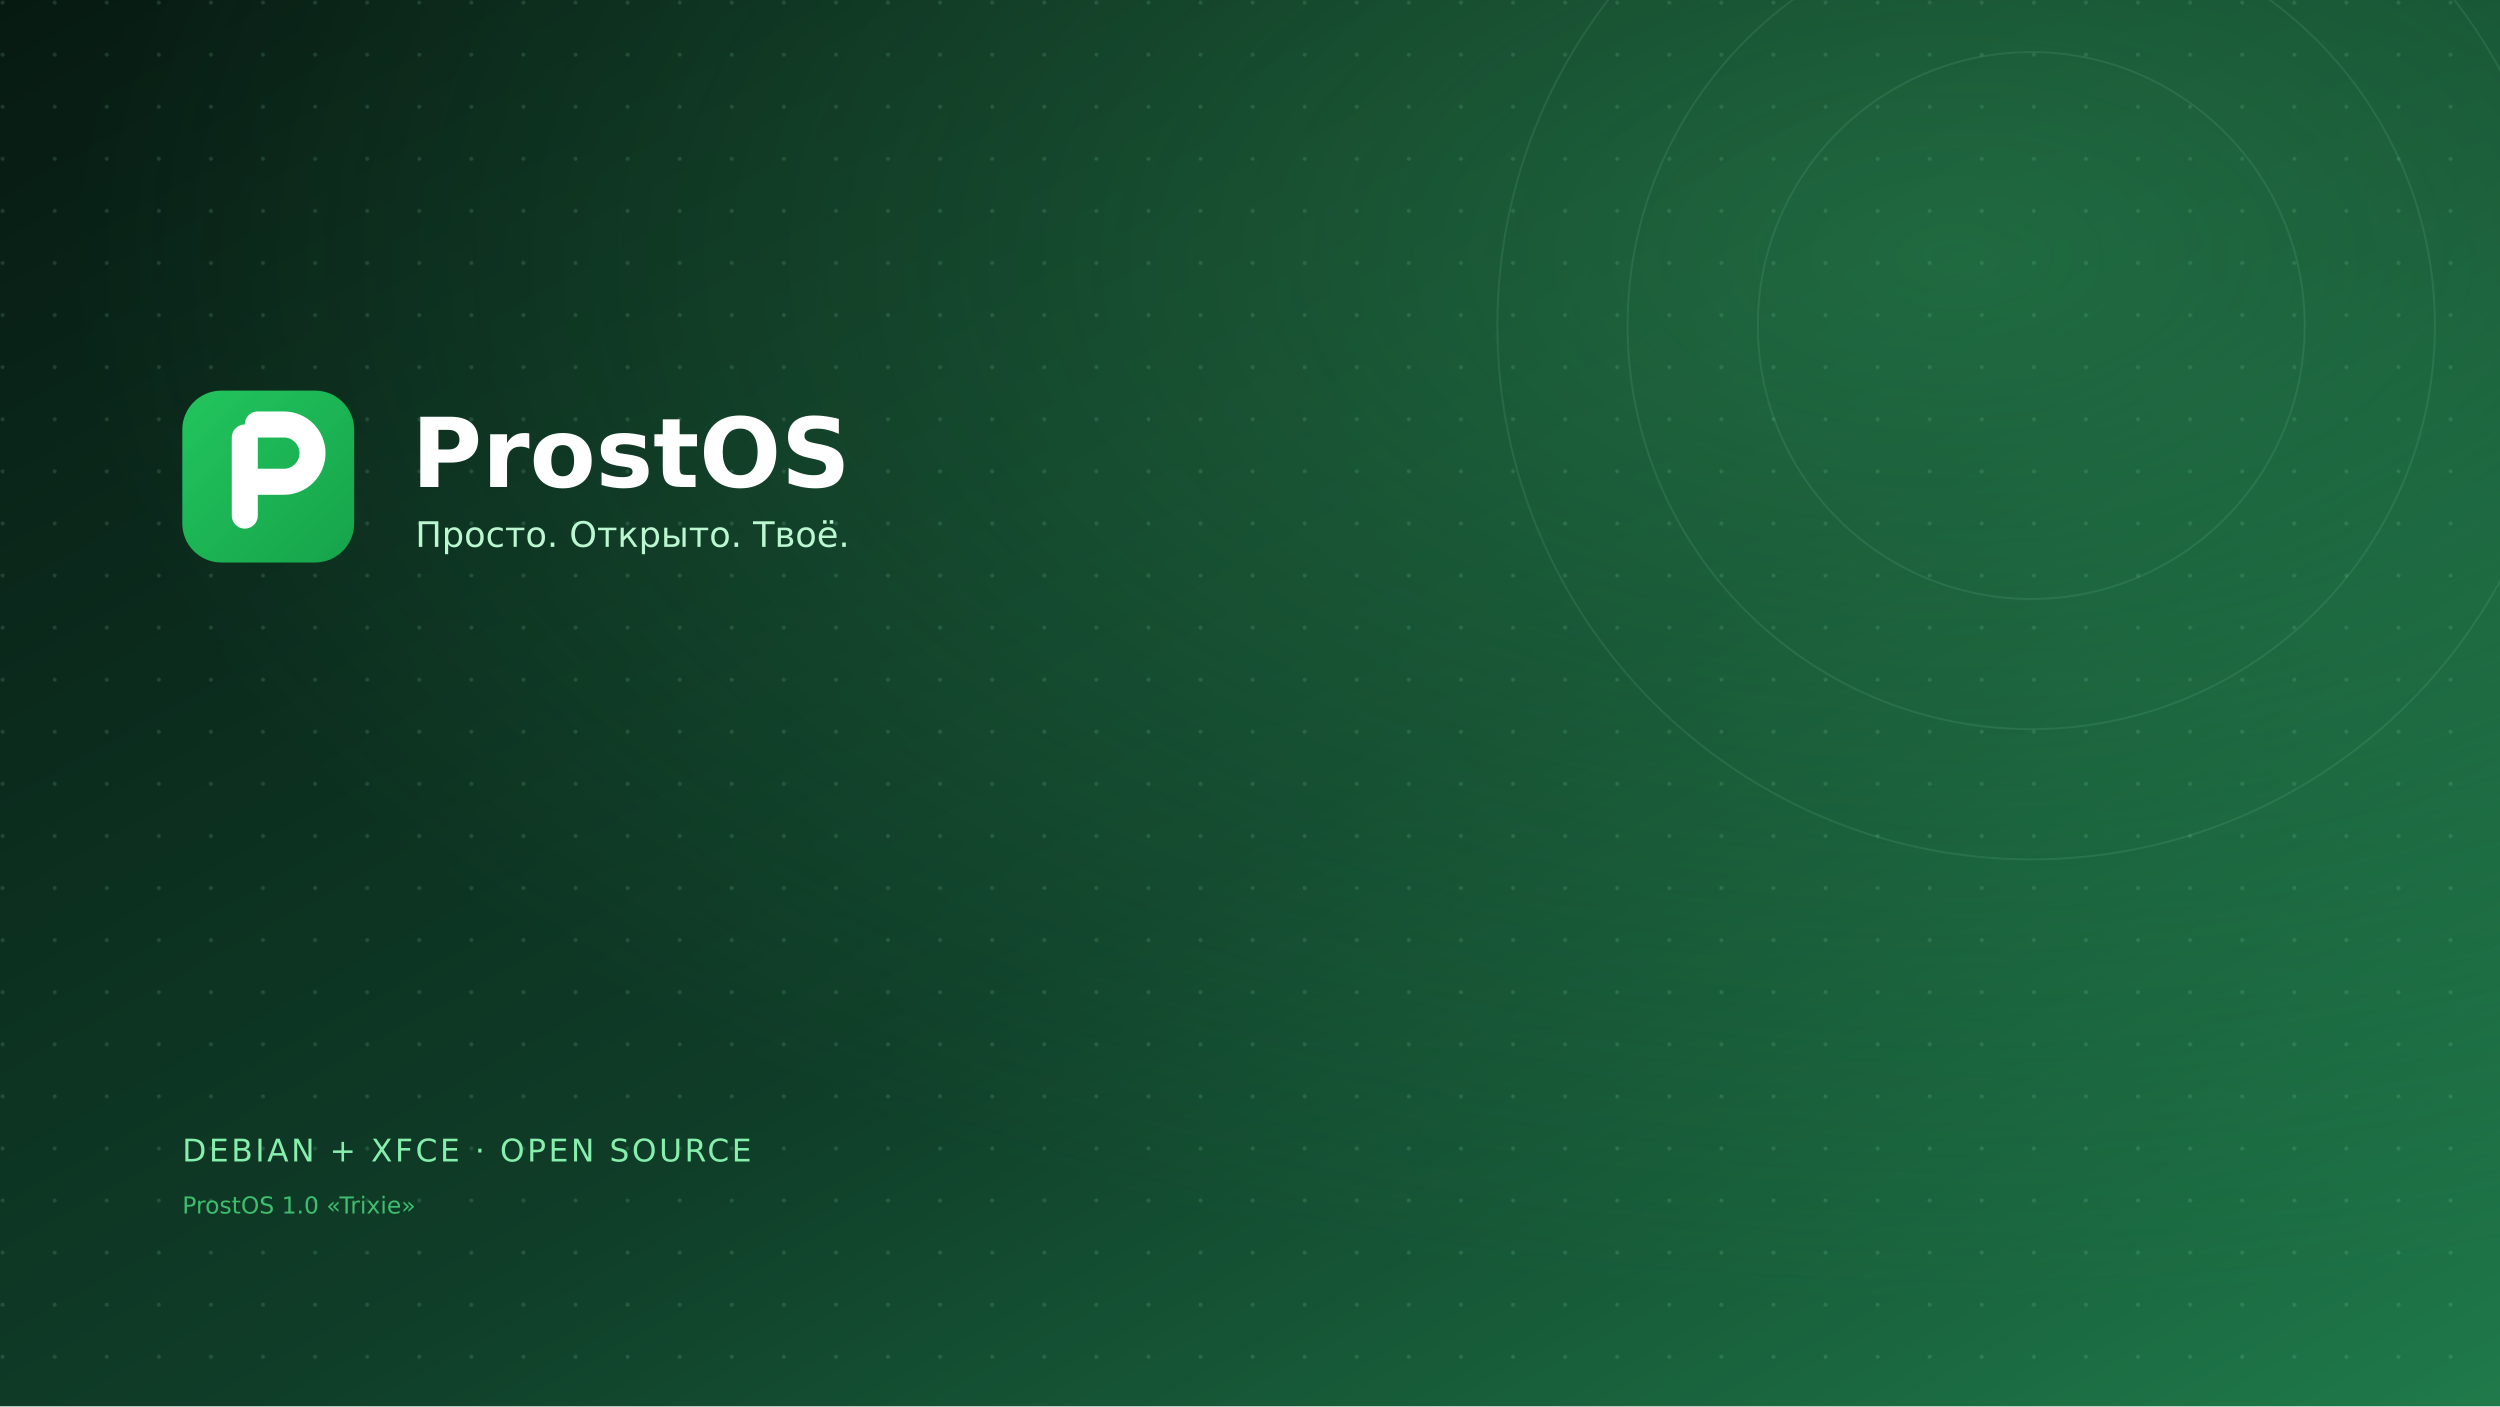
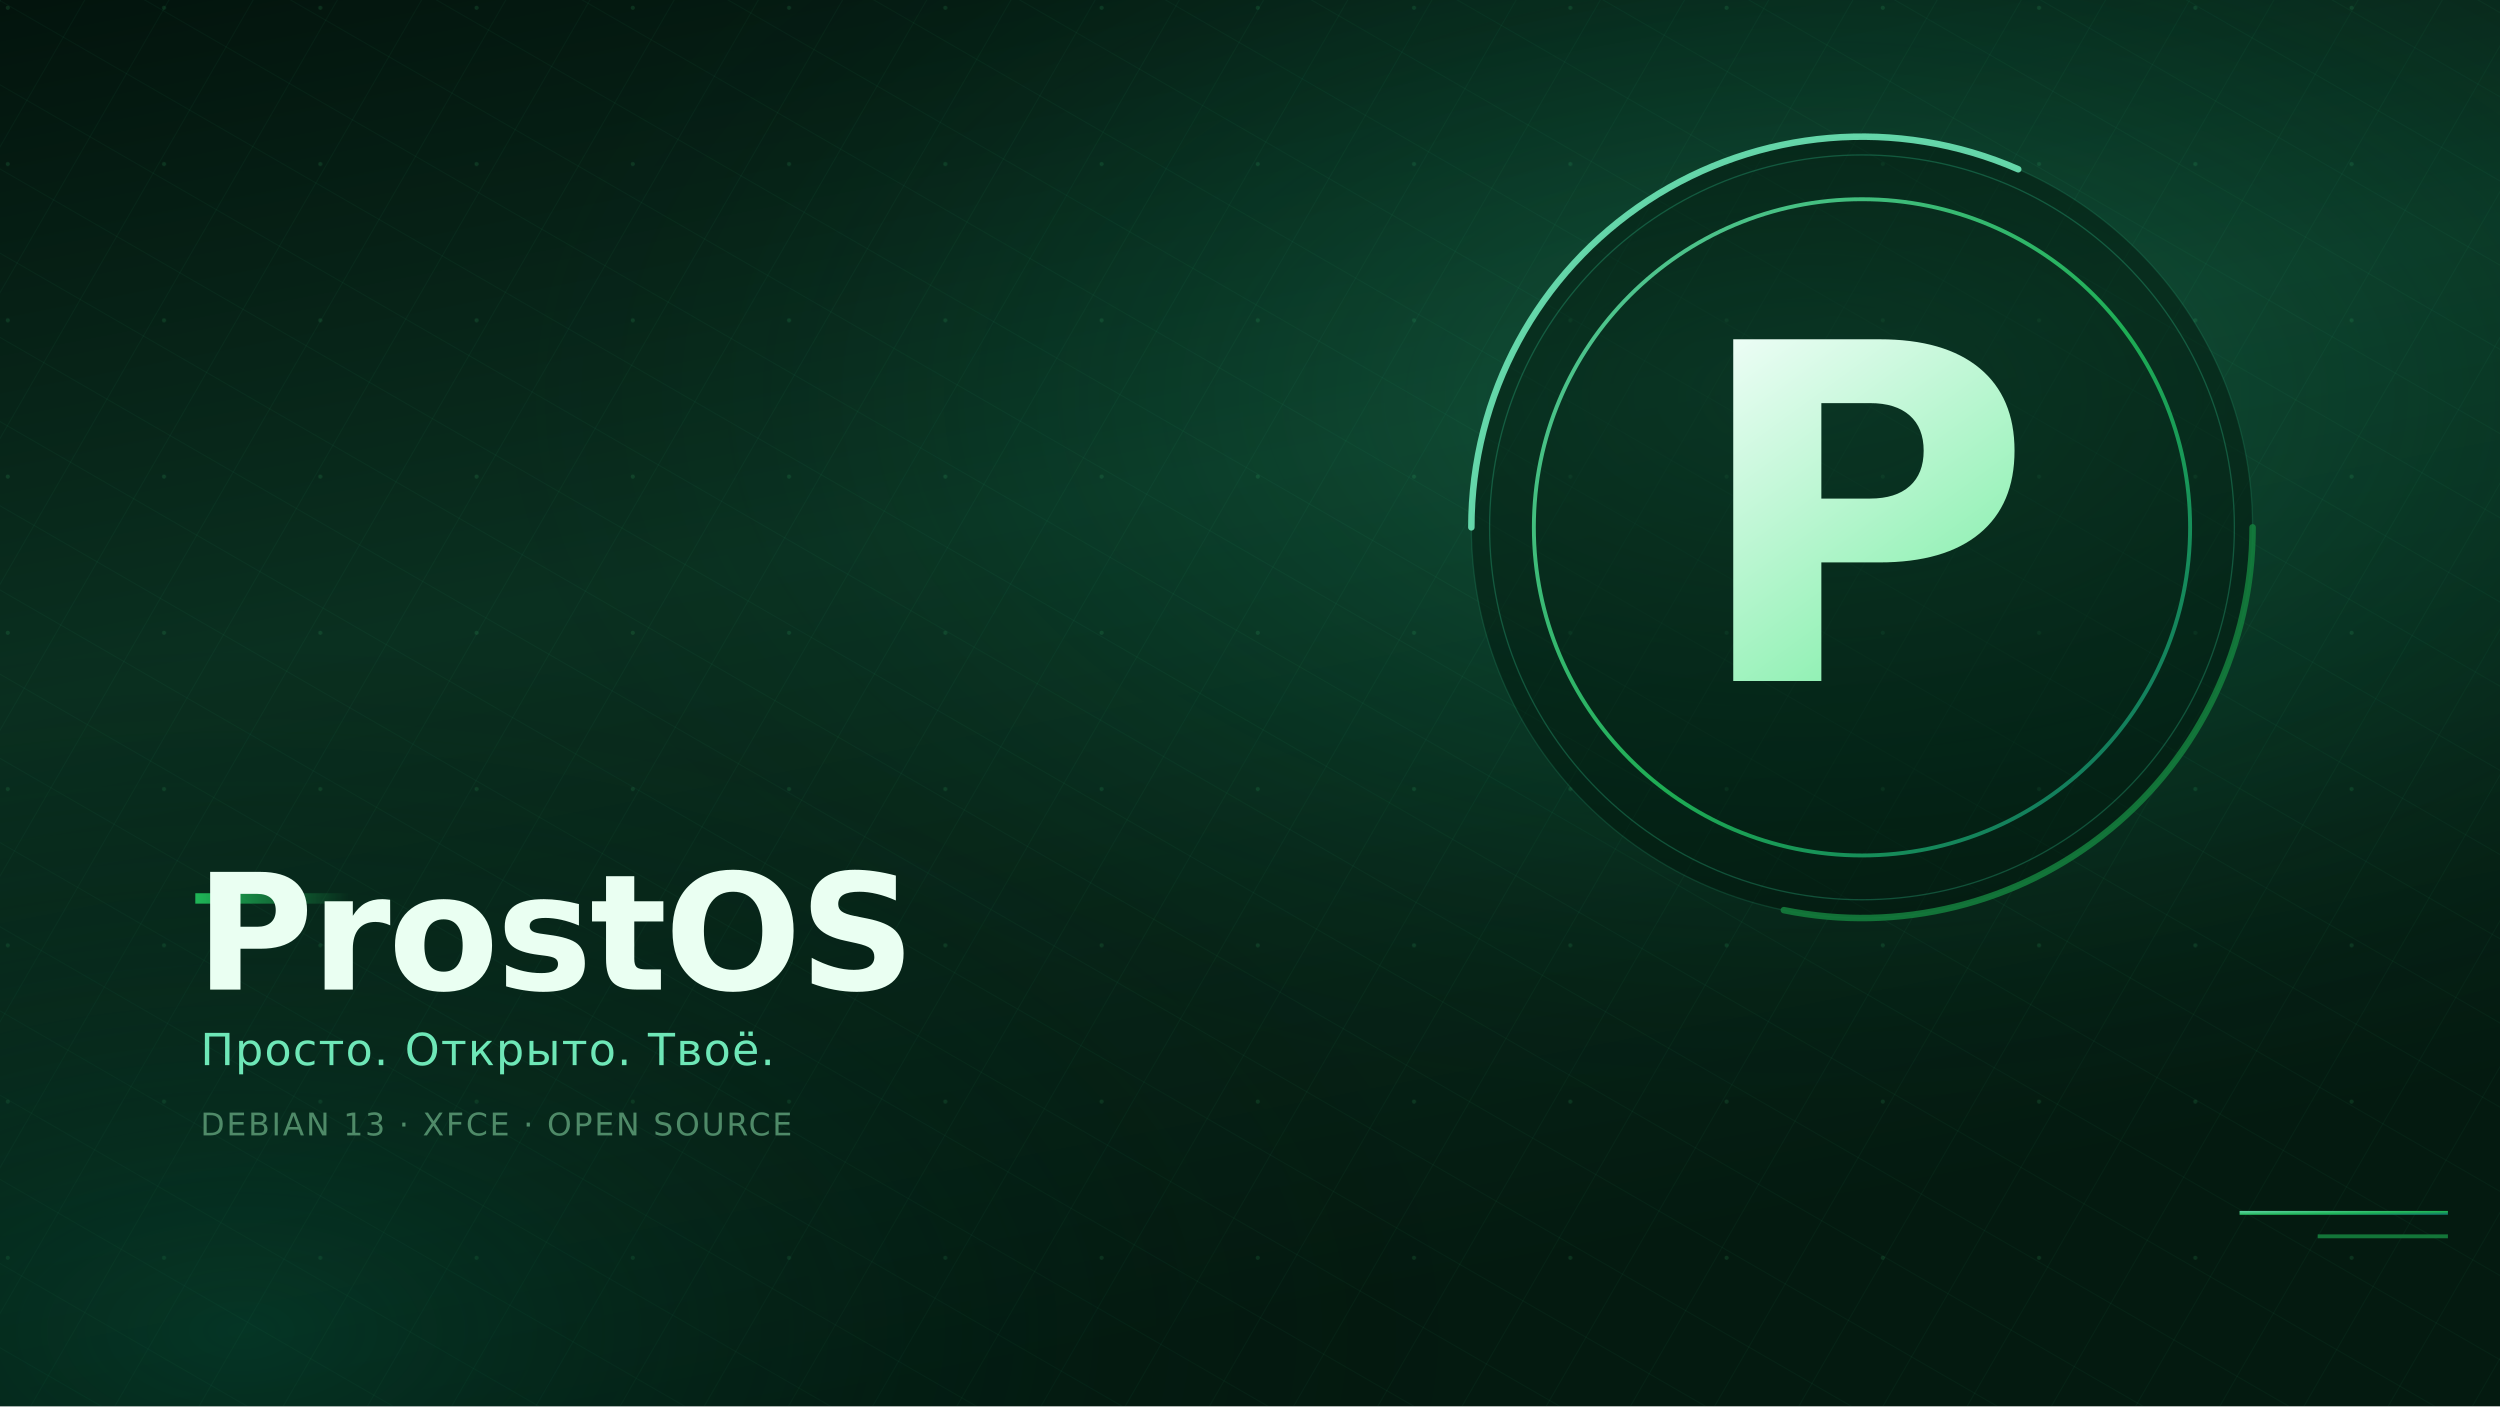
- <svg xmlns="http://www.w3.org/2000/svg" width="1920" height="1080" viewBox="0 0 1920 1080">
+ <svg xmlns="http://www.w3.org/2000/svg" width="1920" height="1080" viewBox="0 0 1920 1080" preserveAspectRatio="xMidYMid slice">
  <defs>
-     <linearGradient id="bg" x1="0" y1="0" x2="1" y2="1">
-       <stop offset="0" stop-color="#071a12" />
-       <stop offset="0.55" stop-color="#0f3d28" />
-       <stop offset="1" stop-color="#1f7a4a" />
+     <linearGradient id="bg" x1="0" y1="0" x2="0.35" y2="1">
+       <stop offset="0%" stop-color="#03140d" />
+       <stop offset="45%" stop-color="#0a3020" />
+       <stop offset="100%" stop-color="#041a10" />
    </linearGradient>
-     <radialGradient id="glow" cx="0.78" cy="0.18" r="0.75">
-       <stop offset="0" stop-color="#4ade80" stop-opacity="0.30" />
-       <stop offset="1" stop-color="#4ade80" stop-opacity="0" />
+     <radialGradient id="glow" cx="0.72" cy="0.28" r="0.55">
+       <stop offset="0%" stop-color="#34d399" stop-opacity="0.22" />
+       <stop offset="60%" stop-color="#10b981" stop-opacity="0.06" />
+       <stop offset="100%" stop-color="#000000" stop-opacity="0" />
    </radialGradient>
-     <linearGradient id="logo" x1="0" y1="0" x2="1" y2="1">
-       <stop offset="0" stop-color="#22c55e" />
-       <stop offset="1" stop-color="#16a34a" />
+     <radialGradient id="glow2" cx="0.1" cy="0.95" r="0.5">
+       <stop offset="0%" stop-color="#065f46" stop-opacity="0.35" />
+       <stop offset="100%" stop-color="#000000" stop-opacity="0" />
+     </radialGradient>
+     <linearGradient id="ring" x1="0" y1="0" x2="1" y2="1">
+       <stop offset="0%" stop-color="#6ee7b7" />
+       <stop offset="55%" stop-color="#22c55e" />
+       <stop offset="100%" stop-color="#0f766e" />
    </linearGradient>
-     <pattern id="dots" width="40" height="40" patternUnits="userSpaceOnUse">
-       <circle cx="2" cy="2" r="1.6" fill="#a7f3d0" opacity="0.14" />
+     <linearGradient id="letter" x1="0" y1="0" x2="0.6" y2="1">
+       <stop offset="0%" stop-color="#ecfdf5" />
+       <stop offset="100%" stop-color="#86efac" />
+     </linearGradient>
+     <linearGradient id="line" x1="0" y1="0" x2="1" y2="0">
+       <stop offset="0%" stop-color="#22c55e" stop-opacity="0.9" />
+       <stop offset="100%" stop-color="#22c55e" stop-opacity="0" />
+     </linearGradient>
+     <pattern id="grid" width="56" height="56" patternUnits="userSpaceOnUse" patternTransform="rotate(30)">
+       <path d="M0 0 H56" stroke="#34d399" stroke-opacity="0.07" stroke-width="1" />
+       <path d="M0 0 V56" stroke="#34d399" stroke-opacity="0.07" stroke-width="1" />
+     </pattern>
+     <pattern id="dots" width="120" height="120" patternUnits="userSpaceOnUse">
+       <circle cx="6" cy="6" r="1.6" fill="#4ade80" fill-opacity="0.13" />
    </pattern>
  </defs>
  <rect width="1920" height="1080" fill="url(#bg)" />
+   <rect width="1920" height="1080" fill="url(#grid)" />
  <rect width="1920" height="1080" fill="url(#dots)" />
  <rect width="1920" height="1080" fill="url(#glow)" />
-   <g fill="none" stroke="#a7f3d0" stroke-width="1.5" opacity="0.10">
-     <circle cx="1560" cy="250" r="210" />
-     <circle cx="1560" cy="250" r="310" />
-     <circle cx="1560" cy="250" r="410" />
+   <rect width="1920" height="1080" fill="url(#glow2)" />
+   <g transform="translate(1430 405)">
+     <circle r="300" fill="#02120b" fill-opacity="0.45" />
+     <circle r="252" fill="none" stroke="url(#ring)" stroke-width="3" stroke-opacity="0.85" />
+     <circle r="286" fill="none" stroke="#34d399" stroke-width="1" stroke-opacity="0.28" />
+     <circle r="300" fill="none" stroke="#34d399" stroke-width="1" stroke-opacity="0.16" />
+     <path d="M -300 0 A 300 300 0 0 1 120 -275" fill="none" stroke="#6ee7b7" stroke-width="5" stroke-opacity="0.9" stroke-linecap="round" />
+     <path d="M 300 0 A 300 300 0 0 1 -60 294" fill="none" stroke="#15803d" stroke-width="5" stroke-opacity="0.85" stroke-linecap="round" />
+     <text x="0" y="118" text-anchor="middle" font-family="DejaVu Sans, Noto Sans, sans-serif" font-size="360" font-weight="bold" fill="url(#letter)">P</text>
  </g>
-   <g transform="translate(140 300)">
-     <rect width="132" height="132" rx="30" fill="url(#logo)" />
-     <rect x="38" y="26" width="20" height="80" rx="10" fill="#ffffff" />
-     <path d="M58 26 h20 a22 22 0 0 1 0 44 h-20" fill="none" stroke="#ffffff" stroke-width="20" stroke-linecap="round" />
-     <text x="176" y="74" font-family="DejaVu Sans, Noto Sans, sans-serif" font-size="74" font-weight="700" fill="#ffffff">ProstOS</text>
-     <text x="179" y="120" font-family="DejaVu Sans, Noto Sans, sans-serif" font-size="27" fill="#bbf7d0">Просто. Открыто. Твоё.</text>
+   <g transform="translate(150 760)">
+     <rect x="0" y="-74" width="118" height="8" fill="url(#line)" />
+     <text x="0" y="0" font-family="DejaVu Sans, Noto Sans, sans-serif" font-size="124" font-weight="bold" fill="#eafff2" letter-spacing="-2">ProstOS</text>
+     <text x="4" y="58" font-family="DejaVu Sans, Noto Sans, sans-serif" font-size="34" fill="#6ee7b7" letter-spacing="1">Просто. Открыто. Твоё.</text>
+     <text x="4" y="112" font-family="DejaVu Sans, Noto Sans, sans-serif" font-size="24" fill="#4f8a68" letter-spacing="1.5">DEBIAN 13 · XFCE · OPEN SOURCE</text>
  </g>
-   <text x="140" y="892" font-family="DejaVu Sans, Noto Sans, sans-serif" font-size="24" fill="#86efac" letter-spacing="2">DEBIAN + XFCE · OPEN SOURCE</text>
-   <text x="140" y="932" font-family="DejaVu Sans, Noto Sans, sans-serif" font-size="18" fill="#4ade80" opacity="0.8">ProstOS 1.0 «Trixie»</text>
+   <g opacity="0.9">
+     <rect x="1720" y="930" width="160" height="3" fill="url(#ring)" />
+     <rect x="1780" y="948" width="100" height="3" fill="#15803d" />
+   </g>
</svg>
